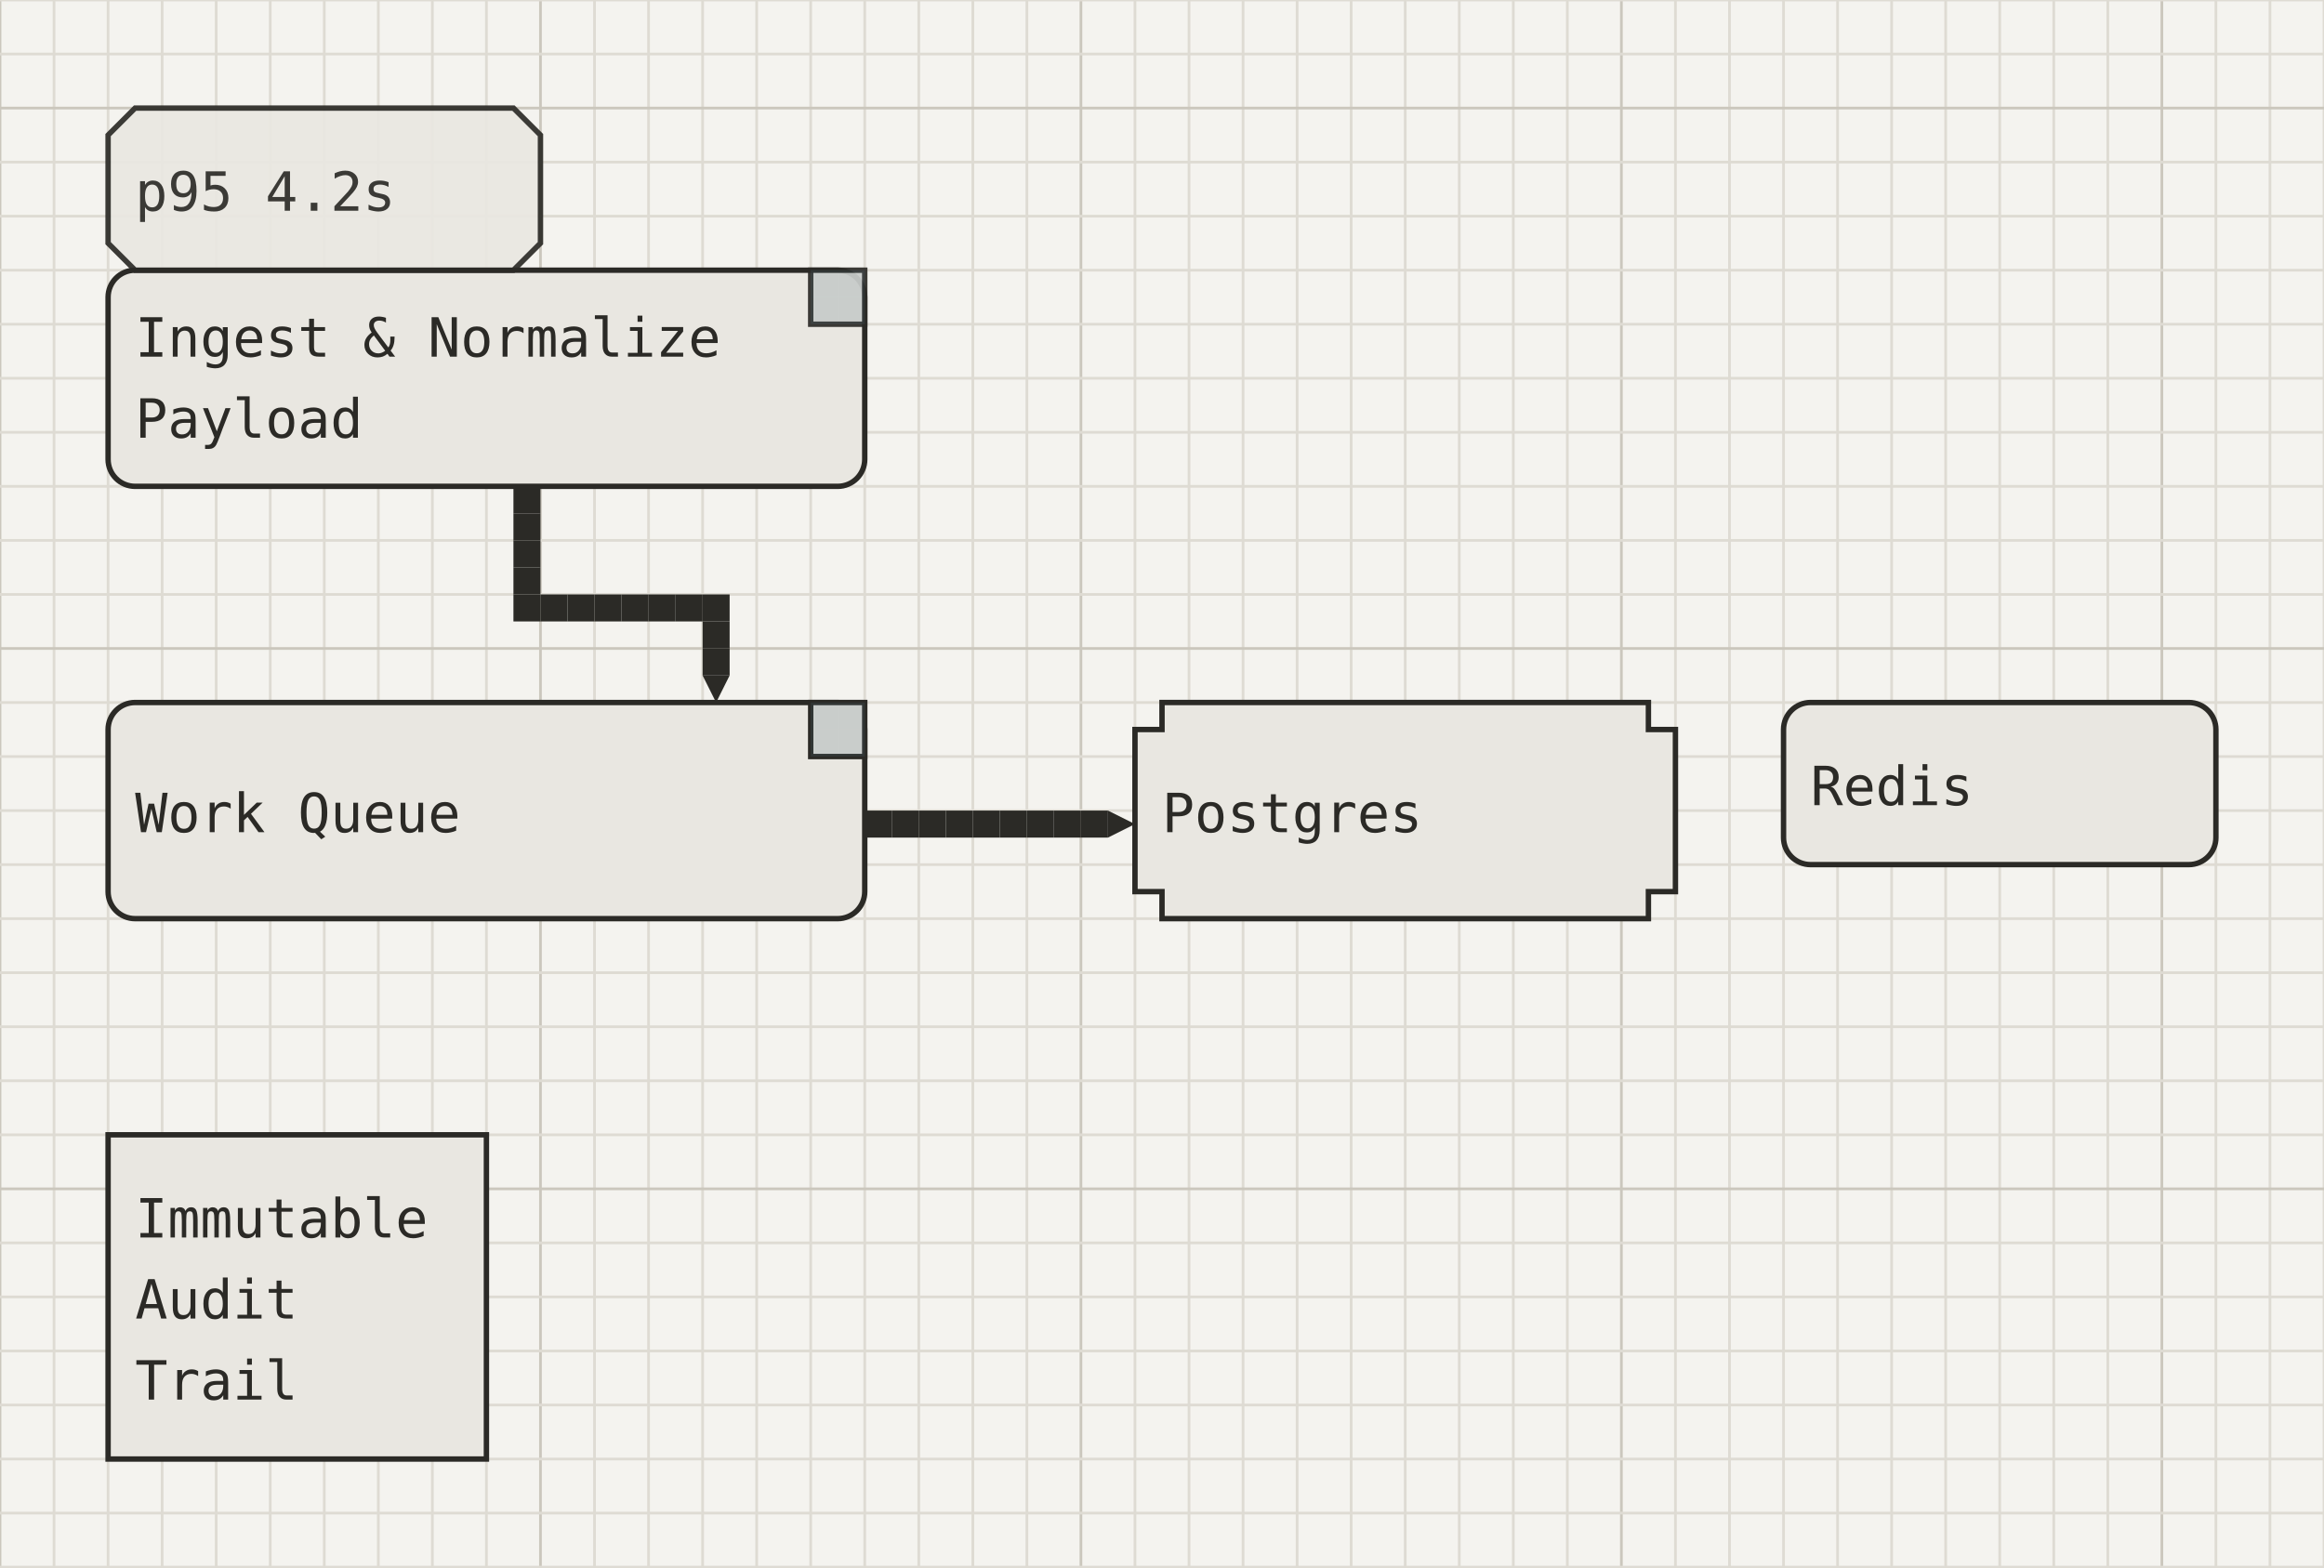
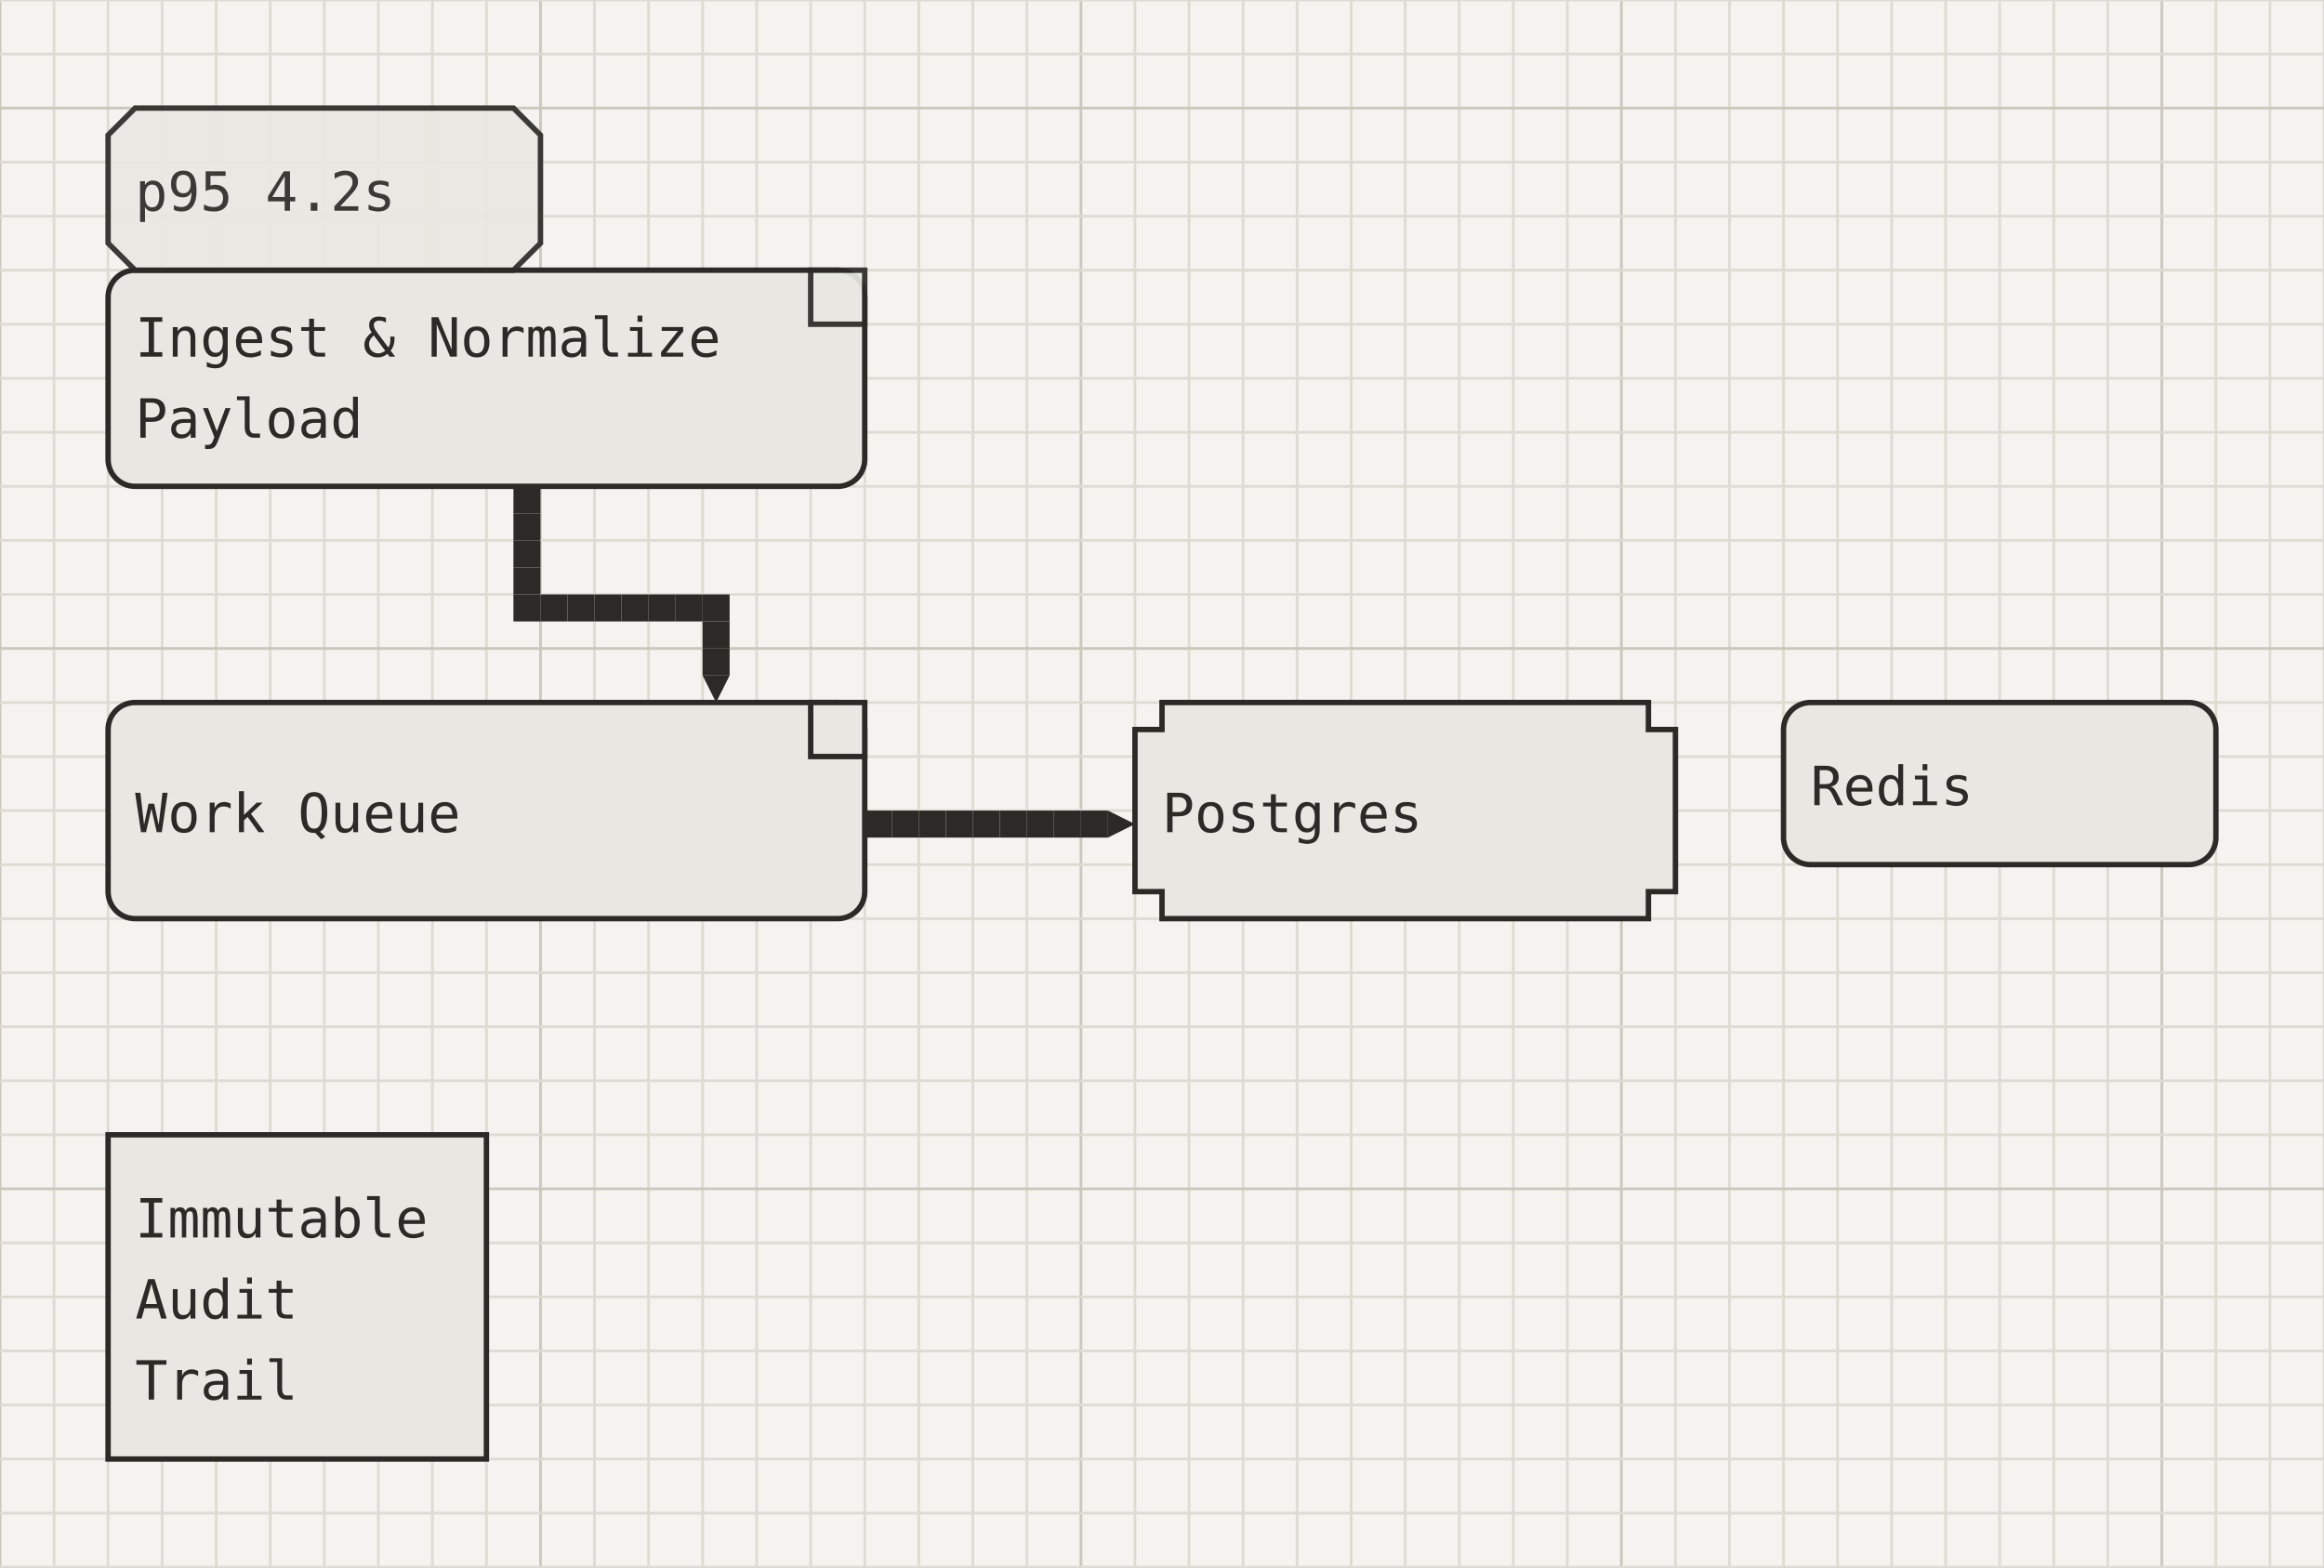
<svg xmlns="http://www.w3.org/2000/svg" width="430" height="290" viewBox="0 0 430 290" font-family="ui-monospace, SFMono-Regular, &quot;Cascadia Mono&quot;, Menlo, Consolas, monospace" role="img" aria-labelledby="tp-title tp-desc">
  <style>
  .bg { fill: #f4f3ef; }
  .grid { stroke: #dedbd3; stroke-width: 0.5; }
  .grid-major { stroke: #cbc7bd; stroke-width: 0.5; }
  .box { fill: #e9e7e1; stroke: #2b2a26; stroke-width: 1; }
  .box-label, .key-title, .key-label { fill: #2b2a26; }
  .stroke { fill: #2b2a26; }
  .hop { stroke: #2b2a26; }
  .free-text { fill: #6b6862; }
  .hit-S0 { fill: #8a5b56; opacity: 0.30; }
  .hit-S1 { fill: #96755c; opacity: 0.28; }
  .hit-S2 { fill: #87805a; opacity: 0.24; }
  .hit-S3 { fill: #4a6572; opacity: 0.20; }
  .dimmed { fill: url(#tp-stipple); }
  .dither-run { fill: #2b2a26; }
  .simplify-run { fill: #2b2a26; }
  @media (prefers-color-scheme: dark) {
    .bg { fill: #1a1917; }
    .grid { stroke: #2e2c28; }
    .grid-major { stroke: #3d3a35; }
    .box { fill: #232220; stroke: #dedbd3; }
    .box-label { fill: #dedbd3; }
    .free-text { fill: #9a968d; }
    .stroke { fill: #dedbd3; }
    .hop { stroke: #dedbd3; }
  }

</style>
  <defs>
    <pattern id="tp-stipple" width="10" height="10" patternUnits="userSpaceOnUse">
      <rect width="5" height="5" fill="#2b2a26" />
      <rect x="5" y="5" width="5" height="5" fill="#2b2a26" />
    </pattern>
  </defs>
  <rect class="bg" x="0" y="0" width="430" height="290" />
  <g transform="translate(0,20)">
    <line class="grid" x1="-20" y1="-40" x2="-20" y2="290" />
    <line class="grid" x1="-10" y1="-40" x2="-10" y2="290" />
    <line class="grid-major" x1="0" y1="-40" x2="0" y2="290" />
    <line class="grid" x1="10" y1="-40" x2="10" y2="290" />
    <line class="grid" x1="20" y1="-40" x2="20" y2="290" />
    <line class="grid" x1="30" y1="-40" x2="30" y2="290" />
    <line class="grid" x1="40" y1="-40" x2="40" y2="290" />
    <line class="grid" x1="50" y1="-40" x2="50" y2="290" />
    <line class="grid" x1="60" y1="-40" x2="60" y2="290" />
    <line class="grid" x1="70" y1="-40" x2="70" y2="290" />
    <line class="grid" x1="80" y1="-40" x2="80" y2="290" />
    <line class="grid" x1="90" y1="-40" x2="90" y2="290" />
    <line class="grid-major" x1="100" y1="-40" x2="100" y2="290" />
    <line class="grid" x1="110" y1="-40" x2="110" y2="290" />
    <line class="grid" x1="120" y1="-40" x2="120" y2="290" />
    <line class="grid" x1="130" y1="-40" x2="130" y2="290" />
    <line class="grid" x1="140" y1="-40" x2="140" y2="290" />
    <line class="grid" x1="150" y1="-40" x2="150" y2="290" />
    <line class="grid" x1="160" y1="-40" x2="160" y2="290" />
    <line class="grid" x1="170" y1="-40" x2="170" y2="290" />
    <line class="grid" x1="180" y1="-40" x2="180" y2="290" />
    <line class="grid" x1="190" y1="-40" x2="190" y2="290" />
    <line class="grid-major" x1="200" y1="-40" x2="200" y2="290" />
    <line class="grid" x1="210" y1="-40" x2="210" y2="290" />
    <line class="grid" x1="220" y1="-40" x2="220" y2="290" />
    <line class="grid" x1="230" y1="-40" x2="230" y2="290" />
    <line class="grid" x1="240" y1="-40" x2="240" y2="290" />
    <line class="grid" x1="250" y1="-40" x2="250" y2="290" />
    <line class="grid" x1="260" y1="-40" x2="260" y2="290" />
    <line class="grid" x1="270" y1="-40" x2="270" y2="290" />
    <line class="grid" x1="280" y1="-40" x2="280" y2="290" />
    <line class="grid" x1="290" y1="-40" x2="290" y2="290" />
    <line class="grid-major" x1="300" y1="-40" x2="300" y2="290" />
    <line class="grid" x1="310" y1="-40" x2="310" y2="290" />
    <line class="grid" x1="320" y1="-40" x2="320" y2="290" />
    <line class="grid" x1="330" y1="-40" x2="330" y2="290" />
    <line class="grid" x1="340" y1="-40" x2="340" y2="290" />
    <line class="grid" x1="350" y1="-40" x2="350" y2="290" />
    <line class="grid" x1="360" y1="-40" x2="360" y2="290" />
    <line class="grid" x1="370" y1="-40" x2="370" y2="290" />
    <line class="grid" x1="380" y1="-40" x2="380" y2="290" />
    <line class="grid" x1="390" y1="-40" x2="390" y2="290" />
    <line class="grid-major" x1="400" y1="-40" x2="400" y2="290" />
    <line class="grid" x1="410" y1="-40" x2="410" y2="290" />
    <line class="grid" x1="420" y1="-40" x2="420" y2="290" />
    <line class="grid" x1="430" y1="-40" x2="430" y2="290" />
    <line class="grid" x1="440" y1="-40" x2="440" y2="290" />
    <line class="grid" x1="450" y1="-40" x2="450" y2="290" />
    <line class="grid" x1="-20" y1="-40" x2="450" y2="-40" />
    <line class="grid" x1="-20" y1="-30" x2="450" y2="-30" />
    <line class="grid" x1="-20" y1="-20" x2="450" y2="-20" />
    <line class="grid" x1="-20" y1="-10" x2="450" y2="-10" />
    <line class="grid-major" x1="-20" y1="0" x2="450" y2="0" />
    <line class="grid" x1="-20" y1="10" x2="450" y2="10" />
    <line class="grid" x1="-20" y1="20" x2="450" y2="20" />
    <line class="grid" x1="-20" y1="30" x2="450" y2="30" />
    <line class="grid" x1="-20" y1="40" x2="450" y2="40" />
    <line class="grid" x1="-20" y1="50" x2="450" y2="50" />
    <line class="grid" x1="-20" y1="60" x2="450" y2="60" />
    <line class="grid" x1="-20" y1="70" x2="450" y2="70" />
    <line class="grid" x1="-20" y1="80" x2="450" y2="80" />
    <line class="grid" x1="-20" y1="90" x2="450" y2="90" />
    <line class="grid-major" x1="-20" y1="100" x2="450" y2="100" />
    <line class="grid" x1="-20" y1="110" x2="450" y2="110" />
    <line class="grid" x1="-20" y1="120" x2="450" y2="120" />
    <line class="grid" x1="-20" y1="130" x2="450" y2="130" />
    <line class="grid" x1="-20" y1="140" x2="450" y2="140" />
    <line class="grid" x1="-20" y1="150" x2="450" y2="150" />
    <line class="grid" x1="-20" y1="160" x2="450" y2="160" />
    <line class="grid" x1="-20" y1="170" x2="450" y2="170" />
    <line class="grid" x1="-20" y1="180" x2="450" y2="180" />
    <line class="grid" x1="-20" y1="190" x2="450" y2="190" />
    <line class="grid-major" x1="-20" y1="200" x2="450" y2="200" />
    <line class="grid" x1="-20" y1="210" x2="450" y2="210" />
    <line class="grid" x1="-20" y1="220" x2="450" y2="220" />
    <line class="grid" x1="-20" y1="230" x2="450" y2="230" />
    <line class="grid" x1="-20" y1="240" x2="450" y2="240" />
    <line class="grid" x1="-20" y1="250" x2="450" y2="250" />
    <line class="grid" x1="-20" y1="260" x2="450" y2="260" />
    <line class="grid" x1="-20" y1="270" x2="450" y2="270" />
    <line class="grid" x1="-20" y1="280" x2="450" y2="280" />
    <line class="grid" x1="-20" y1="290" x2="450" y2="290" />
  </g>
  <g transform="translate(0,20)">
    <g data-page="base" data-z="0" opacity="1">
      <g data-element="ingest" role="group" aria-label="box ingest: Ingest &amp; Normalize Payload">
        <path class="box" d="M25,30 H155 A5,5 0 0 1 160,35 V65 A5,5 0 0 1 155,70 H25 A5,5 0 0 1 20,65 V35 A5,5 0 0 1 25,30 Z" data-id="ingest" />
        <text class="box-label" x="25" y="46" font-size="10" textLength="108" lengthAdjust="spacingAndGlyphs" xml:space="preserve">Ingest &amp; Normalize</text>
        <text class="box-label" x="25" y="61" font-size="10" textLength="42" lengthAdjust="spacingAndGlyphs" xml:space="preserve">Payload</text>
      </g>
      <g data-element="queue" role="group" aria-label="box queue: Work Queue">
        <path class="box" d="M25,110 H155 A5,5 0 0 1 160,115 V145 A5,5 0 0 1 155,150 H25 A5,5 0 0 1 20,145 V115 A5,5 0 0 1 25,110 Z" data-id="queue" />
        <text class="box-label" x="25" y="134" font-size="10" textLength="60" lengthAdjust="spacingAndGlyphs" xml:space="preserve">Work Queue</text>
      </g>
      <g data-element="db" role="group" aria-label="box db: Postgres">
        <path class="box" d="M215,110 H305 V115 H310 V145 H305 V150 H215 V145 H210 V115 H215 Z" data-id="db" />
        <text class="box-label" x="215" y="134" font-size="10" textLength="48" lengthAdjust="spacingAndGlyphs" xml:space="preserve">Postgres</text>
      </g>
      <g data-element="ingest-to-queue" role="group" aria-label="path ingest-to-queue">
        <g data-id="ingest-to-queue" data-kind="path">
          <rect class="stroke" x="95" y="70" width="5" height="5" />
          <rect class="stroke" x="95" y="75" width="5" height="5" />
          <rect class="stroke" x="95" y="80" width="5" height="5" />
          <rect class="stroke" x="95" y="85" width="5" height="5" />
          <rect class="stroke" x="95" y="90" width="5" height="5" />
          <rect class="stroke" x="100" y="90" width="5" height="5" />
          <rect class="stroke" x="105" y="90" width="5" height="5" />
          <rect class="stroke" x="110" y="90" width="5" height="5" />
          <rect class="stroke" x="115" y="90" width="5" height="5" />
          <rect class="stroke" x="120" y="90" width="5" height="5" />
          <rect class="stroke" x="125" y="90" width="5" height="5" />
          <rect class="stroke" x="130" y="90" width="5" height="5" />
          <rect class="stroke" x="130" y="95" width="5" height="5" />
          <rect class="stroke" x="130" y="100" width="5" height="5" />
          <path class="stroke" d="M130,105 L132.5,110 L135,105 Z" />
        </g>
      </g>
      <g data-element="queue-to-db" role="group" aria-label="path queue-to-db">
        <g data-id="queue-to-db" data-kind="path">
          <rect class="stroke" x="160" y="130" width="5" height="5" />
          <rect class="stroke" x="165" y="130" width="5" height="5" />
          <rect class="stroke" x="170" y="130" width="5" height="5" />
          <rect class="stroke" x="175" y="130" width="5" height="5" />
          <rect class="stroke" x="180" y="130" width="5" height="5" />
          <rect class="stroke" x="185" y="130" width="5" height="5" />
          <rect class="stroke" x="190" y="130" width="5" height="5" />
          <rect class="stroke" x="195" y="130" width="5" height="5" />
          <rect class="stroke" x="200" y="130" width="5" height="5" />
          <path class="stroke" d="M205,130 L210,132.5 L205,135 Z" />
        </g>
      </g>
      <g data-element="audit" role="group" aria-label="box audit: Immutable Audit Trail">
        <path class="box" d="M20,190 H90 V250 H20 Z" data-id="audit" />
        <text class="box-label" x="25" y="209" font-size="10" textLength="54" lengthAdjust="spacingAndGlyphs" xml:space="preserve">Immutable</text>
        <text class="box-label" x="25" y="224" font-size="10" textLength="30" lengthAdjust="spacingAndGlyphs" xml:space="preserve">Audit</text>
        <text class="box-label" x="25" y="239" font-size="10" textLength="30" lengthAdjust="spacingAndGlyphs" xml:space="preserve">Trail</text>
      </g>
    </g>
    <g data-page="notes" data-z="1" opacity="0.92">
      <g data-element="note-1" role="group" aria-label="box note-1: p95 4.2s">
        <path class="box" d="M25,0 H95 L100,5 V25 L95,30 H25 L20,25 V5 Z" data-id="note-1" />
        <text class="box-label" x="25" y="19" font-size="10" textLength="48" lengthAdjust="spacingAndGlyphs" xml:space="preserve">p95 4.2s</text>
      </g>
      <g data-element="note-marker" role="group" aria-label="box note-marker">
        <path class="box" d="M150,30 H160 V40 H150 Z" data-id="note-marker" />
      </g>
    </g>
    <g data-page="phase2" data-z="2" opacity="1">
      <g data-element="cache" role="group" aria-label="box cache: Redis">
        <path class="box" d="M335,110 H405 A5,5 0 0 1 410,115 V135 A5,5 0 0 1 405,140 H335 A5,5 0 0 1 330,135 V115 A5,5 0 0 1 335,110 Z" data-id="cache" />
        <text class="box-label" x="335" y="129" font-size="10" textLength="30" lengthAdjust="spacingAndGlyphs" xml:space="preserve">Redis</text>
      </g>
      <g data-element="cache-marker" role="group" aria-label="box cache-marker">
        <path class="box" d="M150,110 H160 V120 H150 Z" data-id="cache-marker" />
      </g>
    </g>
-     <g data-layer="findings">
-       <rect class="hit-S3" data-fp="d29380086fa6" x="150" y="30" width="5" height="5" />
-       <rect class="hit-S3" data-fp="d29380086fa6" x="155" y="30" width="5" height="5" />
-       <rect class="hit-S3" data-fp="d29380086fa6" x="150" y="35" width="5" height="5" />
-       <rect class="hit-S3" data-fp="d29380086fa6" x="155" y="35" width="5" height="5" />
-       <rect class="hit-S3" data-fp="63a44ef924d4" x="150" y="110" width="5" height="5" />
-       <rect class="hit-S3" data-fp="63a44ef924d4" x="155" y="110" width="5" height="5" />
-       <rect class="hit-S3" data-fp="63a44ef924d4" x="150" y="115" width="5" height="5" />
-       <rect class="hit-S3" data-fp="63a44ef924d4" x="155" y="115" width="5" height="5" />
-     </g>
  </g>
</svg>
